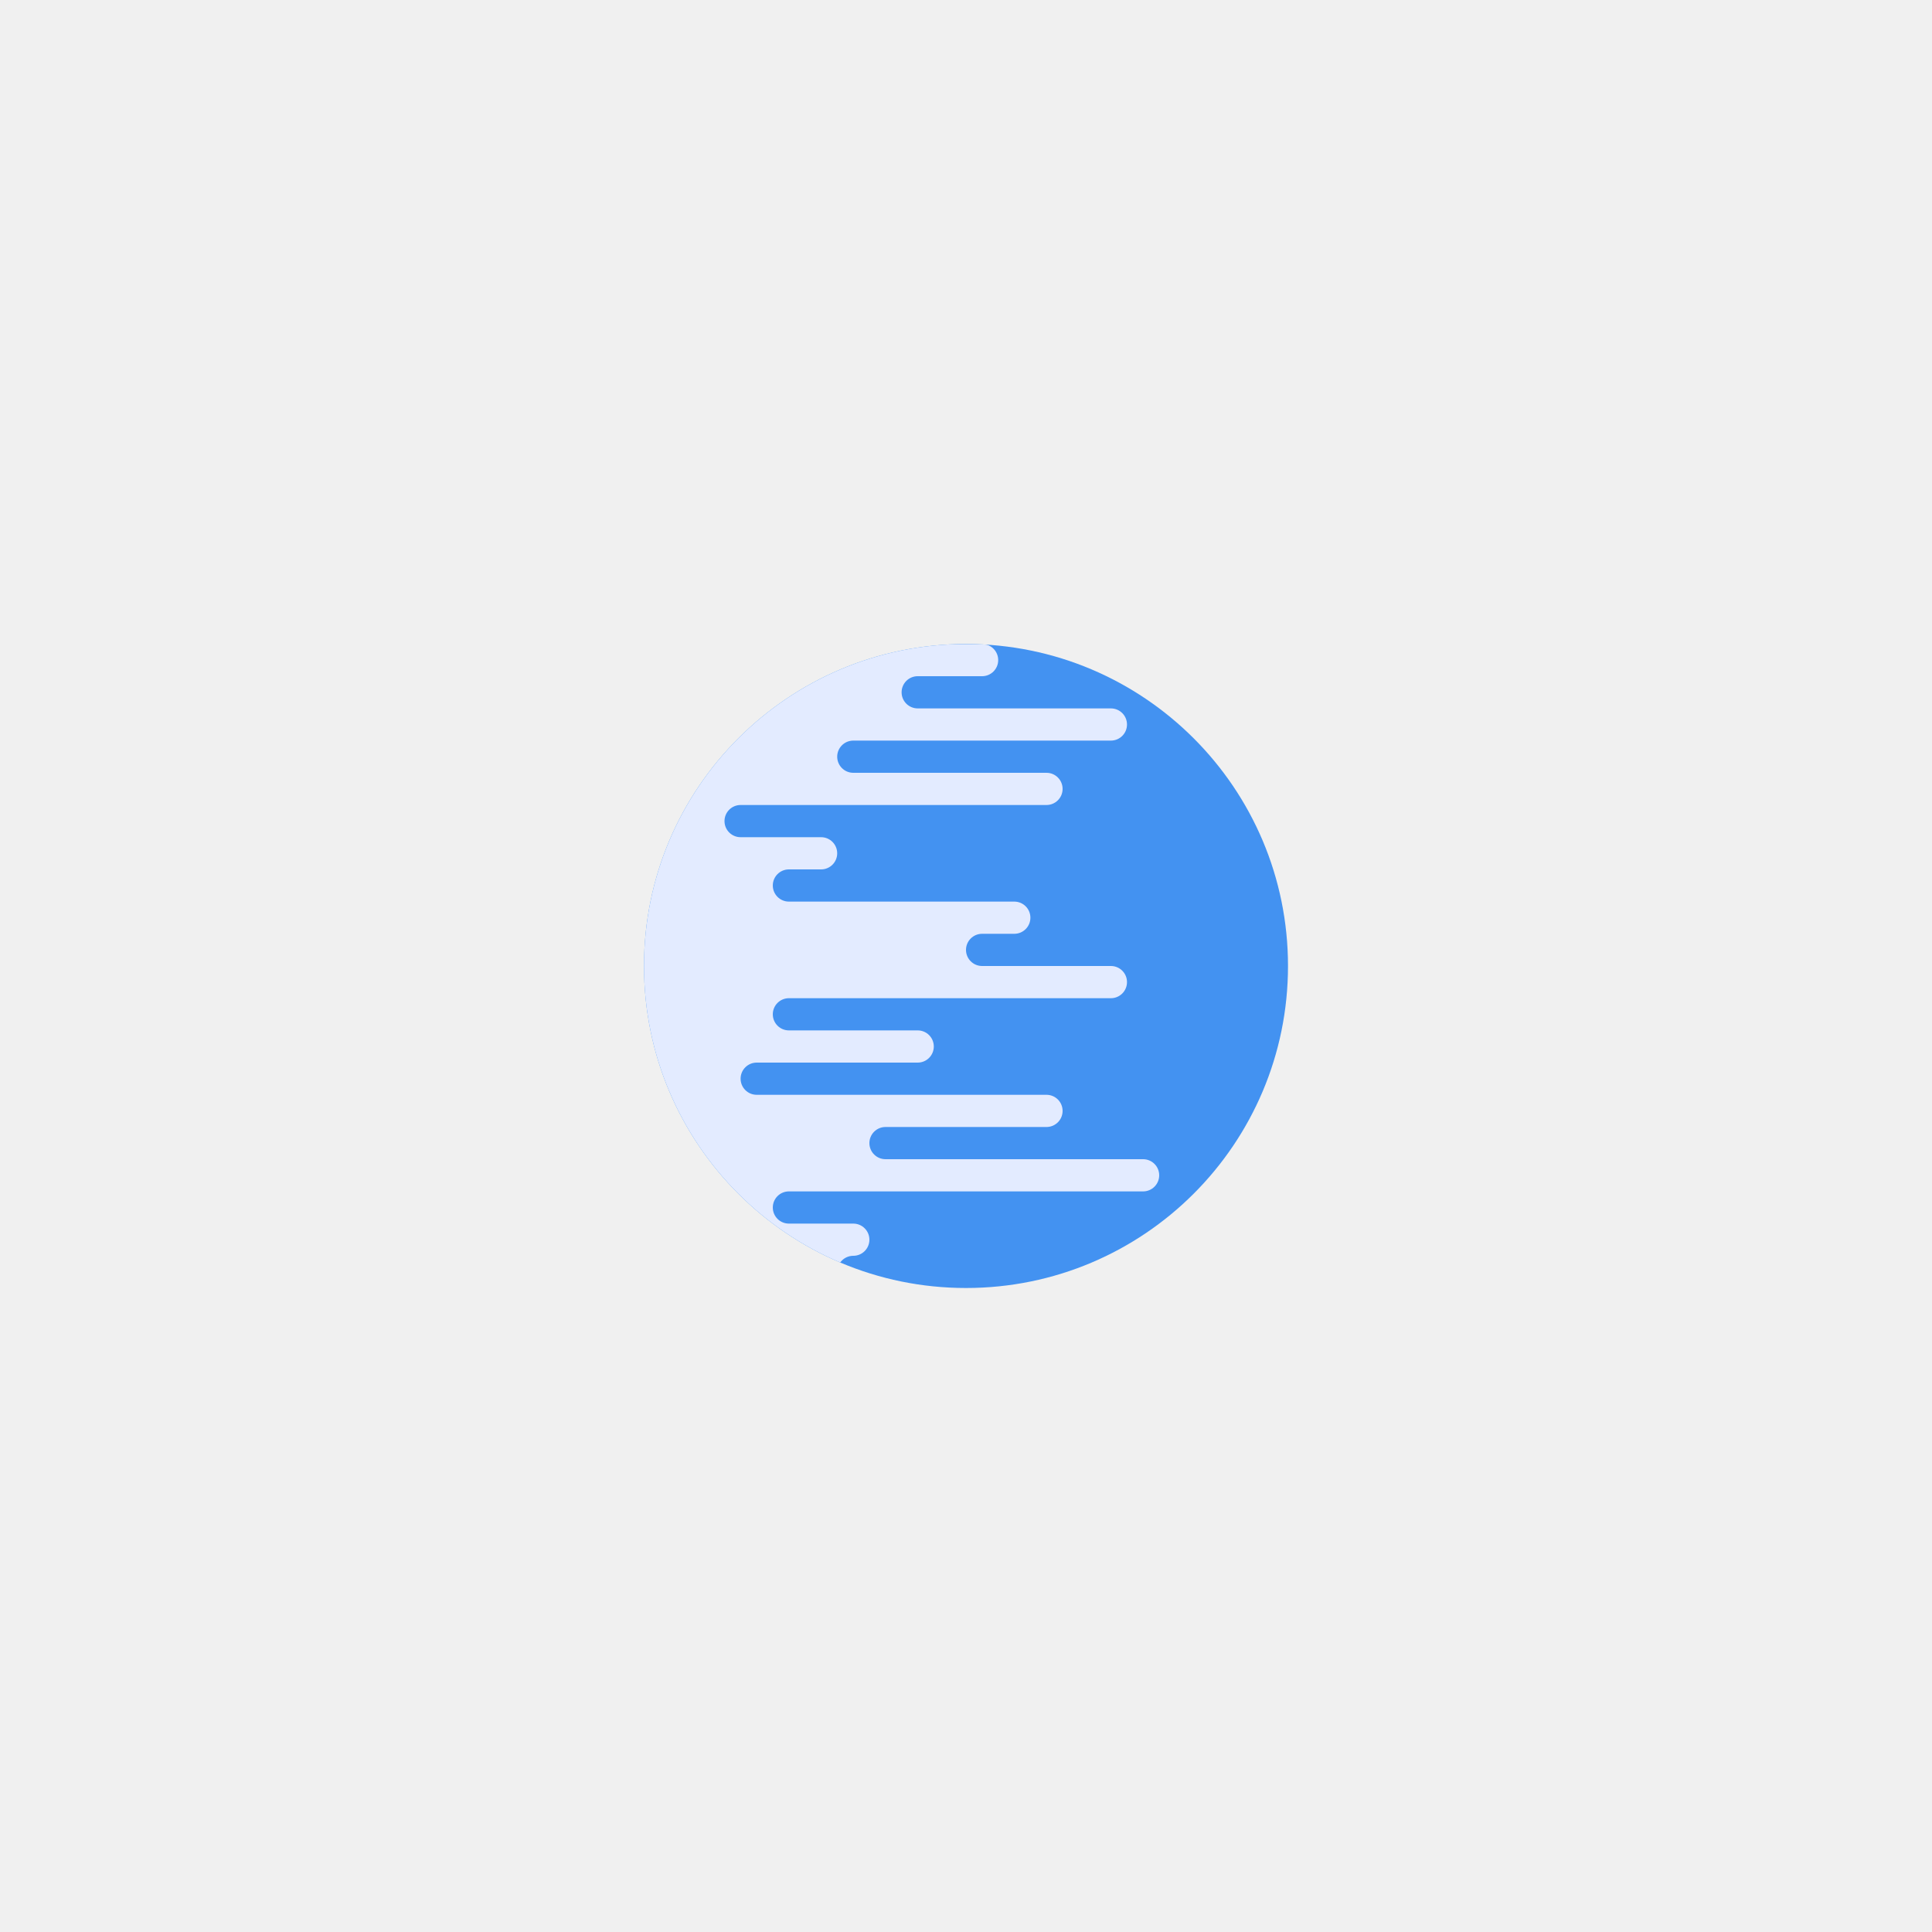
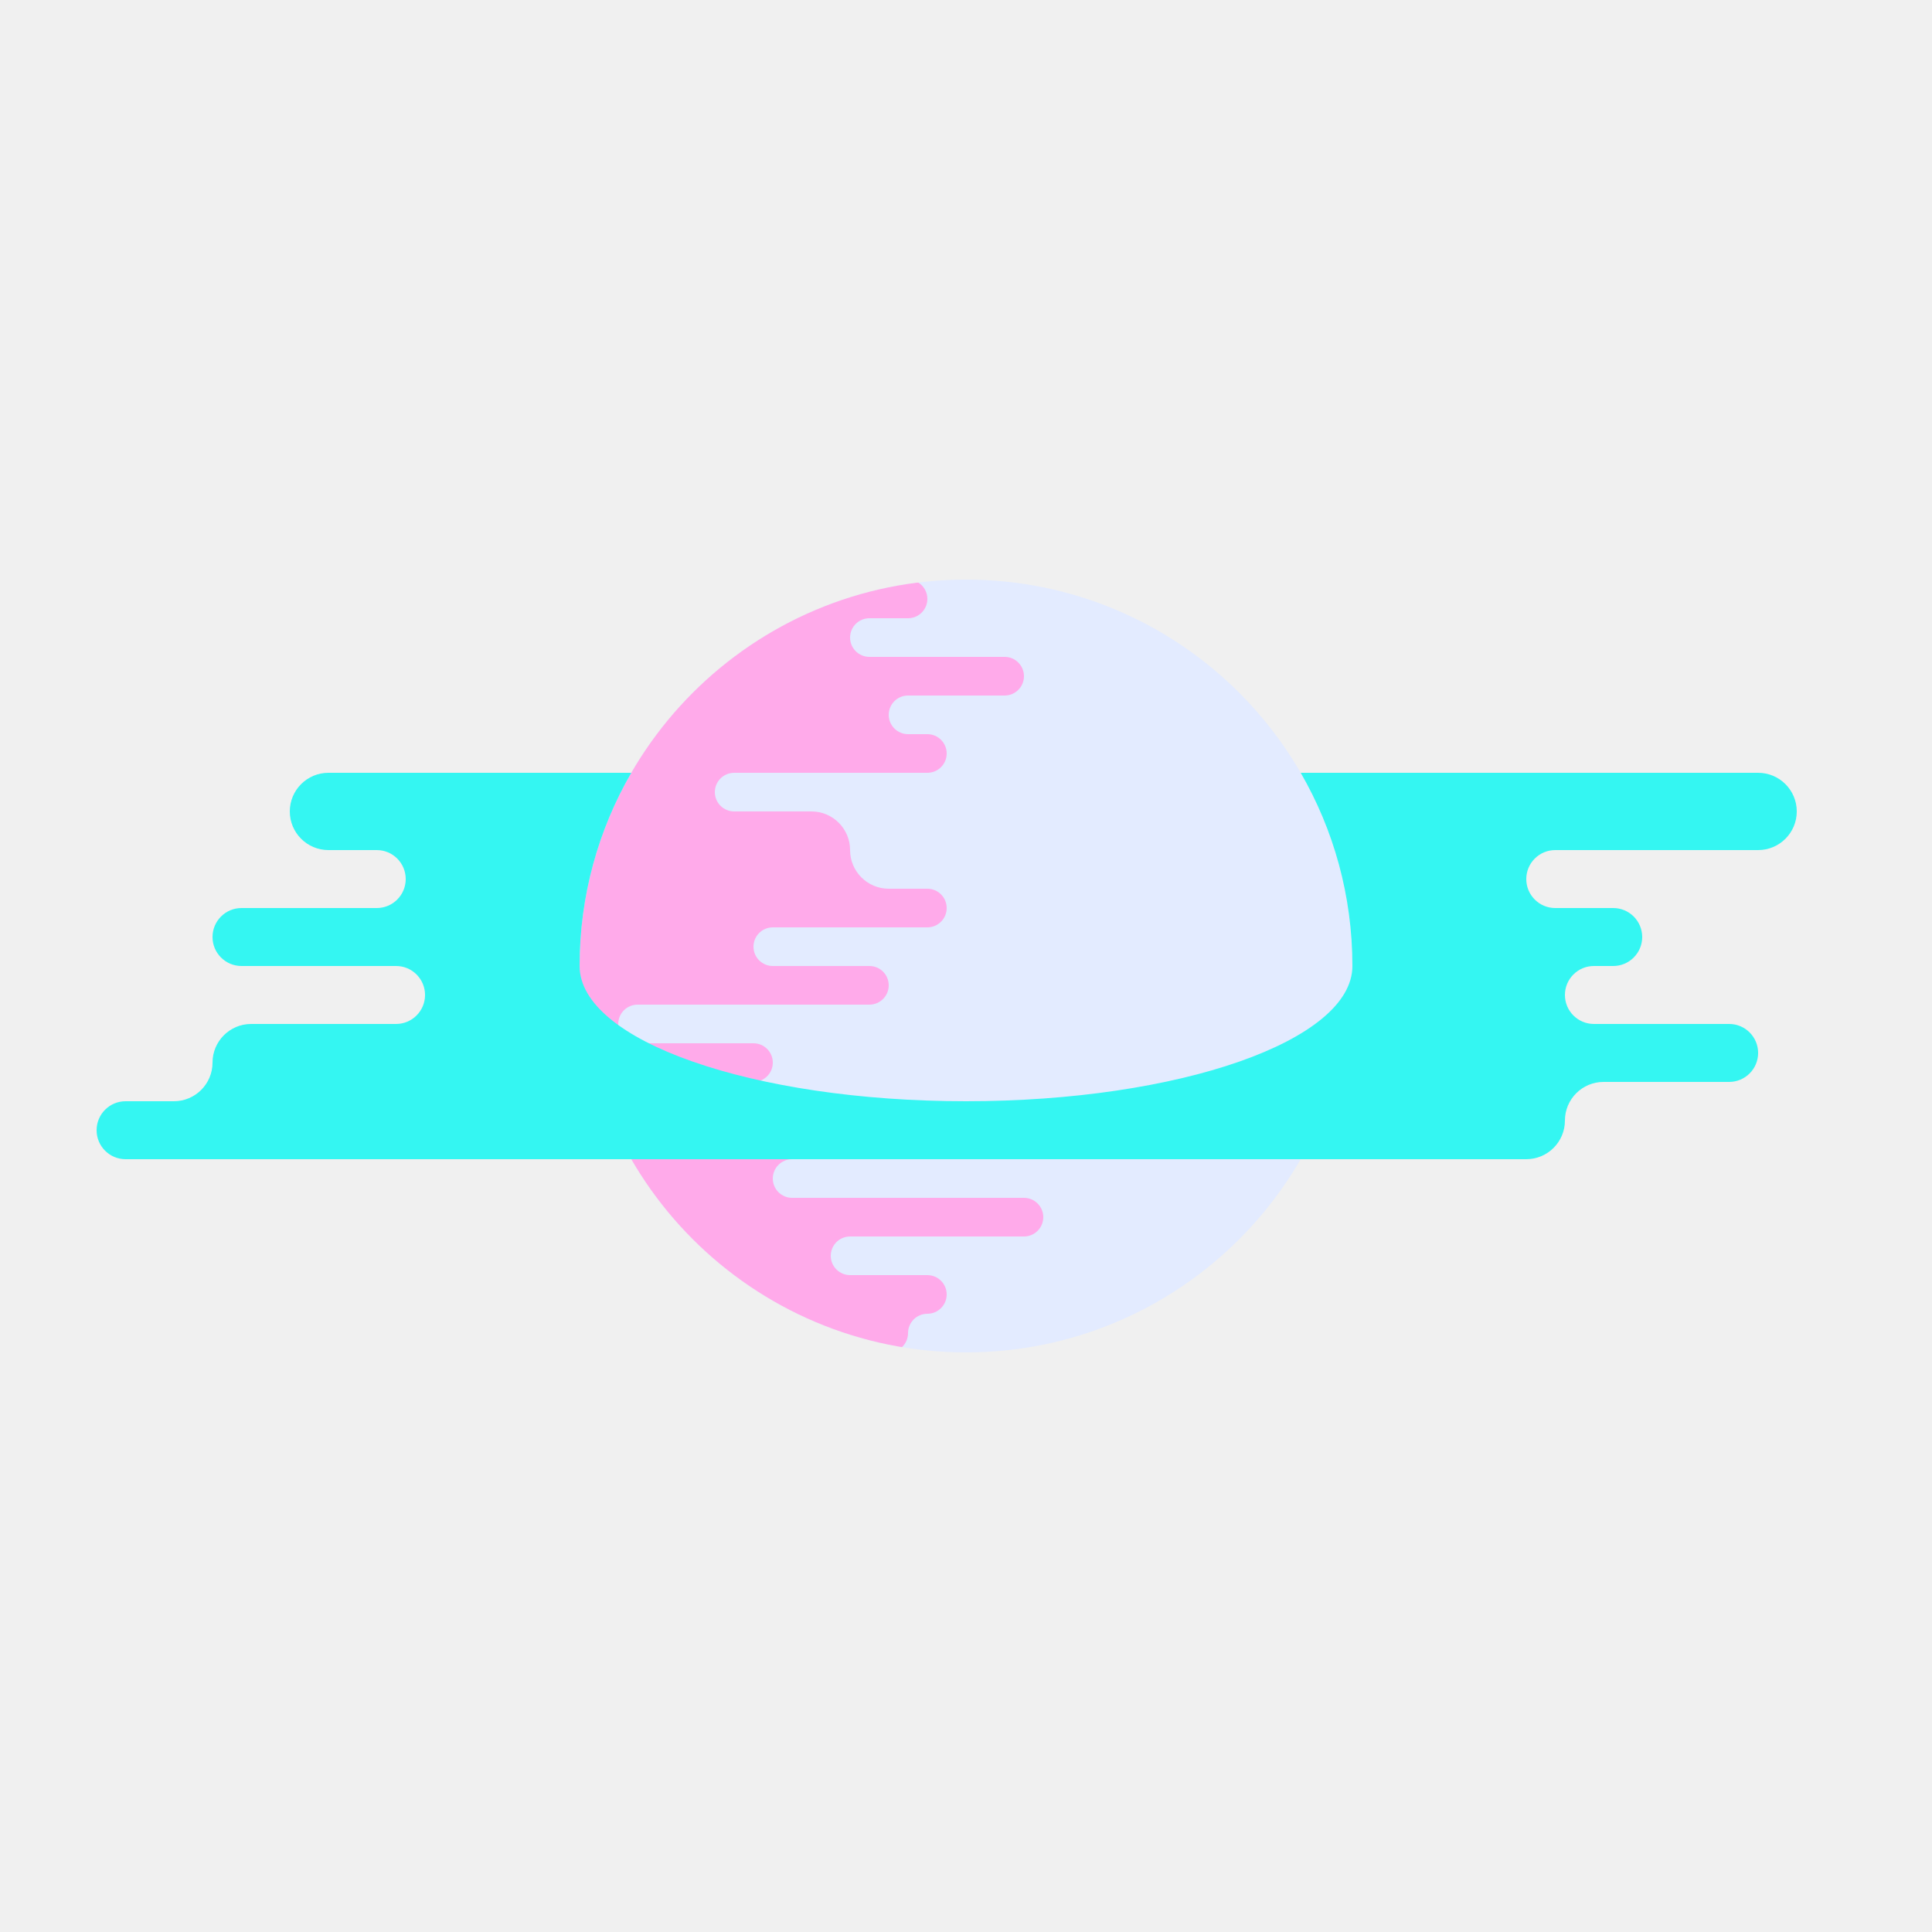
- <svg xmlns="http://www.w3.org/2000/svg" xmlns:xlink="http://www.w3.org/1999/xlink" width="1200px" height="1200px" viewBox="0 0 1200 1200" version="1.1">
+ <svg xmlns="http://www.w3.org/2000/svg" xmlns:xlink="http://www.w3.org/1999/xlink" width="1000px" height="1000px" viewBox="0 0 1000 1000" version="1.1">
  <defs>
    <path d="M200,0 C310.457,-2.02906125e-14 400,89.543 400,200 C400,310.457 310.457,400 200,400 C89.543,400 1.3527075e-14,310.457 0,200 C-1.3527075e-14,89.543 89.543,2.02906125e-14 200,0 Z" id="path-1" />
  </defs>
  <g id="Planètes" stroke="none" stroke-width="1" fill="none" fill-rule="evenodd">
-     <g id="(10-Bis)">
-       <g id="Combined-Shape" transform="translate(400, 400)">
+     <g id="L'écurie">
+       <g id="Combined-Shape" transform="translate(300, 300)">
        <mask id="mask-2" fill="white">
          <use xlink:href="#path-1" />
        </mask>
-         <use id="Mask" fill="#4392F1" xlink:href="#path-1" />
-         <path d="M140,370 C140,375.523 135.523,380 130,380 C124.477,380 120,384.477 120,390 C120,395.523 115.523,400 110,400 L-100,400 C-155.228,400 -200,355.228 -200,300 L-200,100 C-200,44.772 -155.228,1.01453063e-14 -100,0 L210,6.92779167e-14 C215.523,6.82633861e-14 220,4.477 220,10 C220,15.523 215.523,20 210,20 L170,20 C164.477,20 160,24.477 160,30 C160,35.523 164.477,40 170,40 L290,40 C295.523,40 300,44.477 300,50 C300,55.523 295.523,60 290,60 L130,60 C124.477,60 120,64.477 120,70 C120,75.523 124.477,80 130,80 L250,80 C255.523,80 260,84.477 260,90 C260,95.523 255.523,100 250,100 L60,100 C54.477,100 50,104.477 50,110 C50,115.523 54.477,120 60,120 L110,120 C115.523,120 120,124.477 120,130 C120,135.523 115.523,140 110,140 L90,140 C84.477,140 80,144.477 80,150 C80,155.523 84.477,160 90,160 L230,160 C235.523,160 240,164.477 240,170 C240,175.523 235.523,180 230,180 L210,180 C204.477,180 200,184.477 200,190 C200,195.523 204.477,200 210,200 L290,200 C295.523,200 300,204.477 300,210 C300,215.523 295.523,220 290,220 L90,220 C84.477,220 80,224.477 80,230 C80,235.523 84.477,240 90,240 L170,240 C175.523,240 180,244.477 180,250 C180,255.523 175.523,260 170,260 L70,260 C64.477,260 60,264.477 60,270 C60,275.523 64.477,280 70,280 L250,280 C255.523,280 260,284.477 260,290 C260,295.523 255.523,300 250,300 L150,300 C144.477,300 140,304.477 140,310 C140,315.523 144.477,320 150,320 L310,320 C315.523,320 320,324.477 320,330 C320,335.523 315.523,340 310,340 L90,340 C84.477,340 80,344.477 80,350 C80,355.523 84.477,360 90,360 L130,360 C135.523,360 140,364.477 140,370 L140,370 Z" fill="#E3EBFF" mask="url(#mask-2)" />
+         <use id="Mask" fill="#E3EBFF" xlink:href="#path-1" />
+         <path d="M190,370 C190,375.523 185.523,380 180,380 C174.477,380 170,384.477 170,390 C170,395.523 165.523,400 160,400 L-140,400 C-195.228,400 -240,355.228 -240,300 L-240,100 C-240,44.772 -195.228,1.01453063e-14 -140,0 L170,1.42108547e-14 C175.523,1.31963241e-14 180,4.477 180,10 C180,15.523 175.523,20 170,20 L150,20 C144.477,20 140,24.477 140,30 C140,35.523 144.477,40 150,40 L220,40 C225.523,40 230,44.477 230,50 C230,55.523 225.523,60 220,60 L170,60 C164.477,60 160,64.477 160,70 C160,75.523 164.477,80 170,80 L180,80 C185.523,80 190,84.477 190,90 C190,95.523 185.523,100 180,100 L80,100 C74.477,100 70,104.477 70,110 C70,115.523 74.477,120 80,120 L120,120 C131.046,120 140,128.954 140,140 C140,151.046 148.954,160 160,160 L180,160 C185.523,160 190,164.477 190,170 C190,175.523 185.523,180 180,180 L100,180 C94.477,180 90,184.477 90,190 C90,195.523 94.477,200 100,200 L150,200 C155.523,200 160,204.477 160,210 C160,215.523 155.523,220 150,220 L30,220 C24.477,220 20,224.477 20,230 C20,235.523 24.477,240 30,240 L90,240 C95.523,240 100,244.477 100,250 C100,255.523 95.523,260 90,260 L2.84217094e-14,260 C-5.523,260 -10,264.477 -10,270 C-10,275.523 -5.523,280 2.84217094e-14,280 L160,280 C165.523,280 170,284.477 170,290 C170,295.523 165.523,300 160,300 L110,300 C104.477,300 100,304.477 100,310 C100,315.523 104.477,320 110,320 L230,320 C235.523,320 240,324.477 240,330 C240,335.523 235.523,340 230,340 L140,340 C134.477,340 130,344.477 130,350 C130,355.523 134.477,360 140,360 L180,360 C185.523,360 190,364.477 190,370 L190,370 Z" fill="#FFAAEA" mask="url(#mask-2)" />
+       </g>
+       <g id="Combined-Shape" transform="translate(50, 400)" fill="#34F6F2">
+         <path d="M276.756,-2.40826239e-14 L120,0 C108.954,-5.68434189e-14 100,8.954 100,20 C100,31.046 108.954,40 120,40 L145,40 C153.284,40 160,46.716 160,55 C160,63.284 153.284,70 145,70 L75,70 C66.716,70 60,76.716 60,85 C60,93.284 66.716,100 75,100 L155,100 C163.284,100 170,106.716 170,115 C170,123.284 163.284,130 155,130 L80,130 C68.954,130 60,138.954 60,150 C60,161.046 51.046,170 40,170 L15,170 C6.716,170 0,176.716 0,185 C0,193.284 6.716,200 15,200 L740,200 C751.046,200 760,191.046 760,180 C760,168.954 768.954,160 780,160 L780,160 L845,160 C853.284,160 860,153.284 860,145 C860,136.716 853.284,130 845,130 L775,130 C766.716,130 760,123.284 760,115 C760,106.716 766.716,100 775,100 L785,100 C793.284,100 800,93.284 800,85 C800,76.716 793.284,70 785,70 L755,70 C746.716,70 740,63.284 740,55 C740,46.716 746.716,40 755,40 L860,40 C871.046,40 880,31.046 880,20 C880,8.954 871.046,-5.68434189e-14 860,-1.13686838e-13 L623.244,-7.73137454e-14 C640.261,29.417 650,63.571 650,100 C650,138.66 560.457,170 450,170 C339.543,170 250,138.66 250,100 C250,63.571 259.739,29.417 276.756,-5.56833663e-05 Z" />
      </g>
    </g>
  </g>
</svg>
